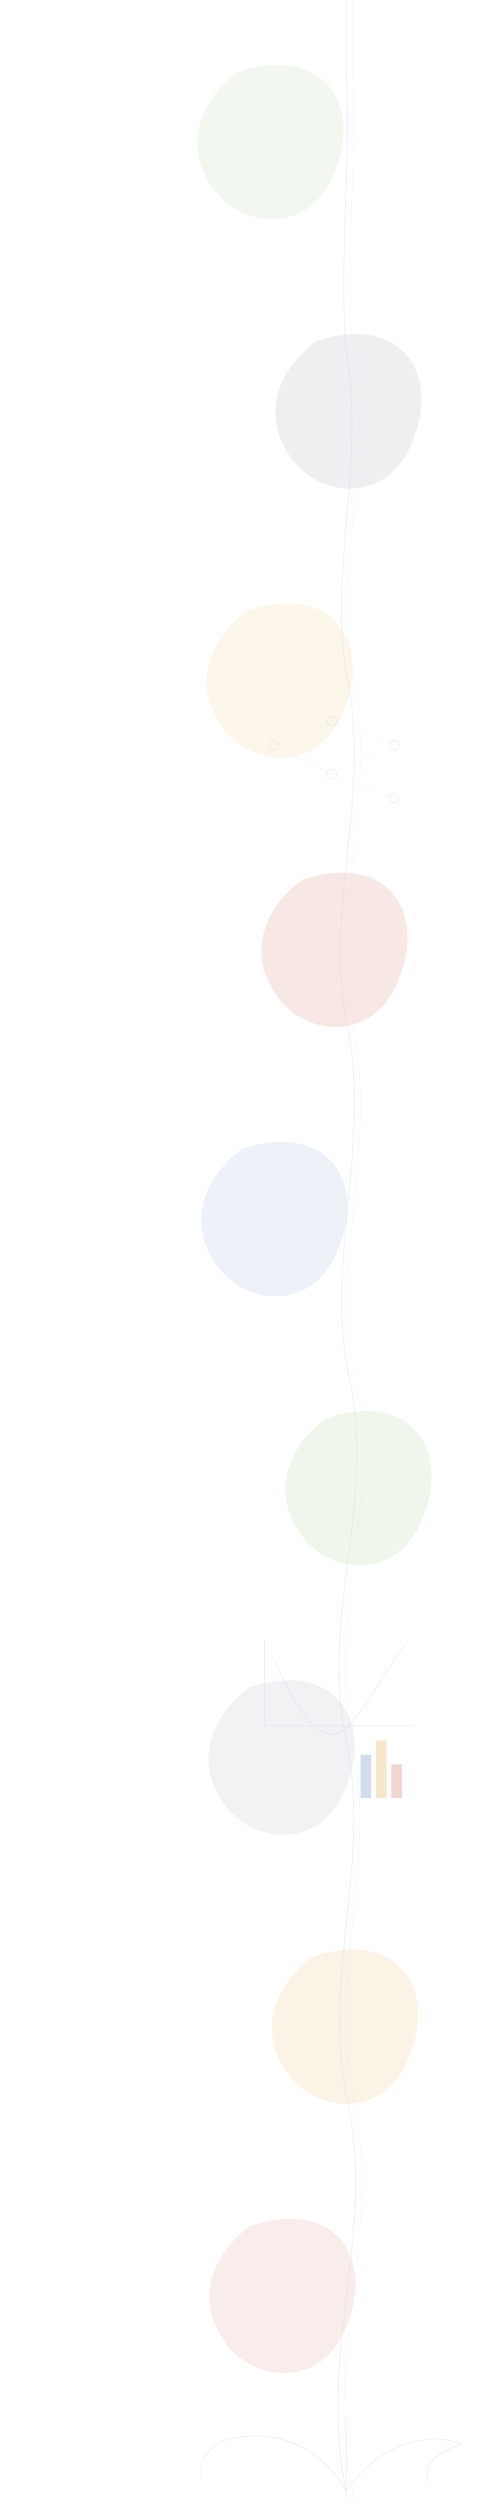
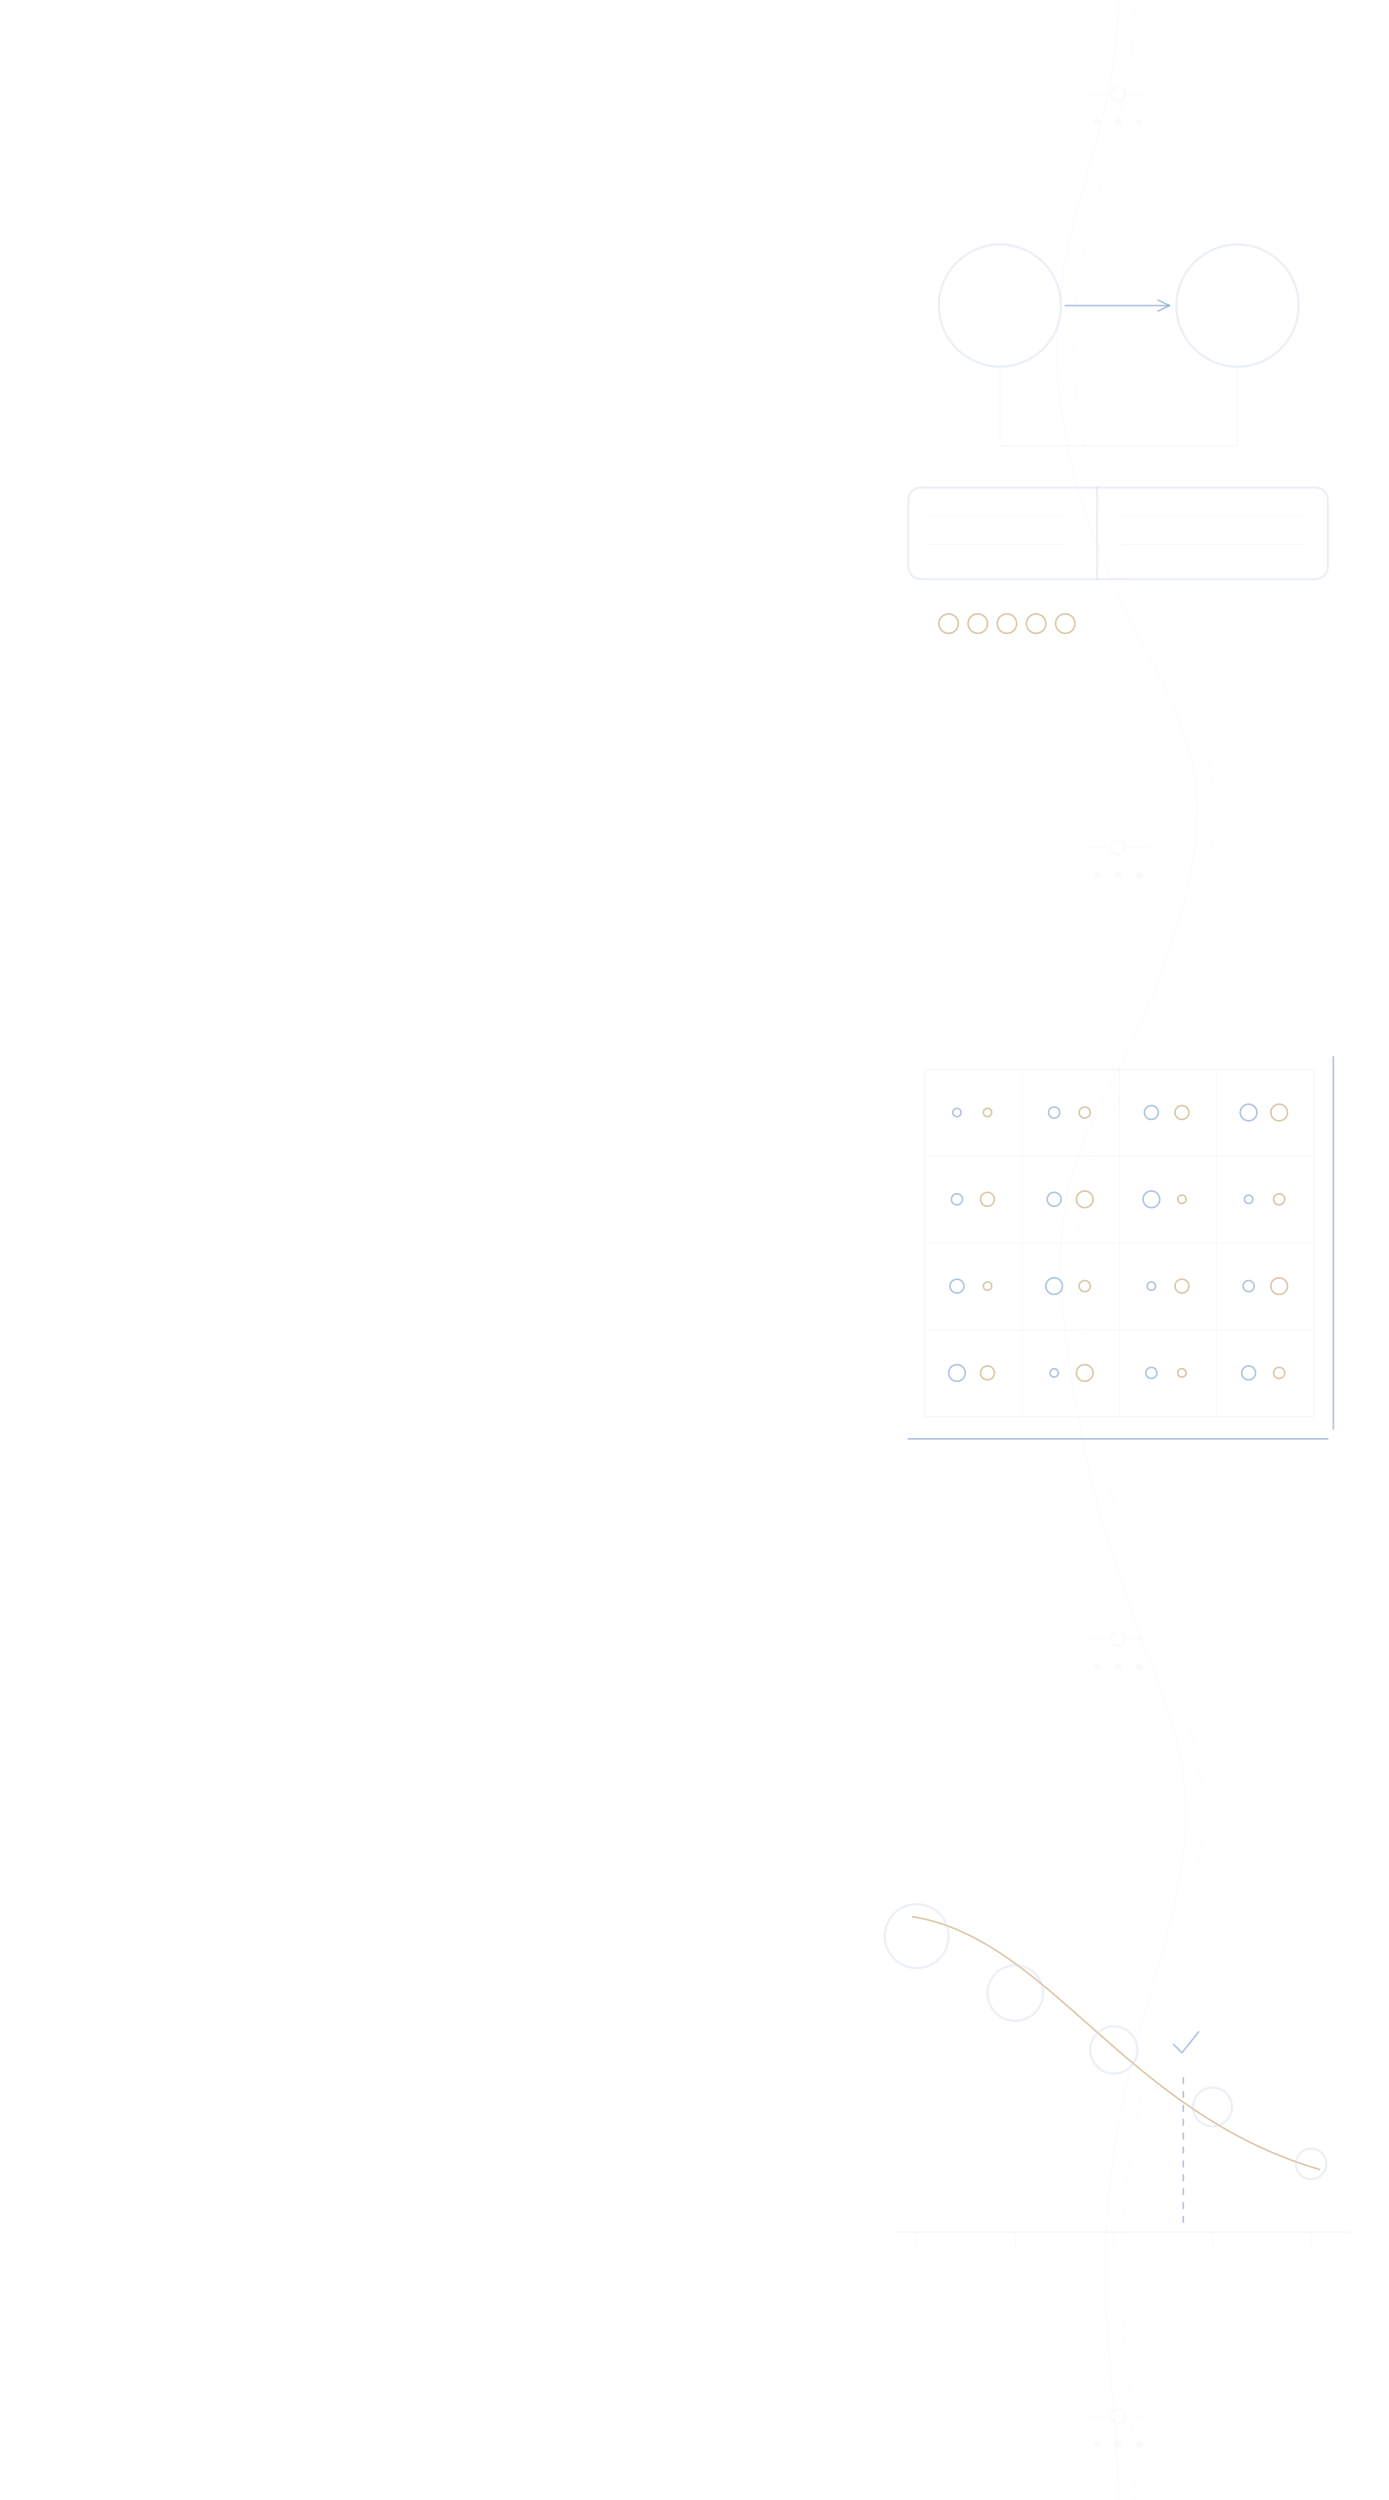
- <svg xmlns="http://www.w3.org/2000/svg" width="1000" height="5200" viewBox="0 0 1000 5200" preserveAspectRatio="none" fill="none">
+ <svg xmlns="http://www.w3.org/2000/svg" width="1000" height="1800" viewBox="0 0 1000 1800" fill="none">
  <style>.art-ink,
.art-ink-soft,
- .art-hair {
+ .art-hair,
+ .art-blue,
+ .art-gold {
  fill: none;
  vector-effect: non-scaling-stroke;
  stroke-linecap: round;
  stroke-linejoin: round;
}

.art-ink {
  stroke: rgba(196, 210, 230, .38);
  stroke-width: 1.6;
}

.art-ink-soft {
  stroke: rgba(196, 210, 230, .2);
  stroke-width: 1.2;
}

/* Hairline filigree — the finest lines (tree-rings, arcs, contours). */
.art-hair {
  stroke: rgba(196, 210, 230, .2);
  stroke-width: 0.6;
}

+ .art-blue, .art-gold {
+   stroke-width: 1.2;
+   stroke-opacity: .55;
+ }
+ 
+ .art-blue { stroke: #5a82be; }
+ .art-gold { stroke: #b28945; }
+ 
.art-fill-ink {
  fill: rgba(196, 210, 230, .38);
  stroke: none;
}

/* Stipple dots for organic growth. */
.art-dot {
  fill: rgba(196, 210, 230, .2);
  stroke: none;
}</style>
-   <g class="art-wash">
-     <g transform="translate(-205,20)">
-       <path d="M700 130 C 880 70 960 200 900 340 C 850 470 700 460 640 360 C 590 280 620 190 700 130 Z" fill="#8bbf6e" opacity="0.11" />
-     </g>
-     <g transform="translate(-43,580)">
-       <path d="M700 130 C 880 70 960 200 900 340 C 850 470 700 460 640 360 C 590 280 620 190 700 130 Z" fill="#7a8a9a" opacity="0.14" />
-     </g>
-     <g transform="translate(-186,1140)">
-       <path d="M700 130 C 880 70 960 200 900 340 C 850 470 700 460 640 360 C 590 280 620 190 700 130 Z" fill="#e0a94a" opacity="0.11" />
-     </g>
-     <g transform="translate(-72,1700)">
-       <path d="M700 130 C 880 70 960 200 900 340 C 850 470 700 460 640 360 C 590 280 620 190 700 130 Z" fill="#c85a46" opacity="0.14" />
-     </g>
-     <g transform="translate(-197,2260)">
-       <path d="M700 130 C 880 70 960 200 900 340 C 850 470 700 460 640 360 C 590 280 620 190 700 130 Z" fill="#5a82be" opacity="0.11" />
-     </g>
-     <g transform="translate(-22,2820)">
-       <path d="M700 130 C 880 70 960 200 900 340 C 850 470 700 460 640 360 C 590 280 620 190 700 130 Z" fill="#8bbf6e" opacity="0.14" />
-     </g>
-     <g transform="translate(-182,3380)">
-       <path d="M700 130 C 880 70 960 200 900 340 C 850 470 700 460 640 360 C 590 280 620 190 700 130 Z" fill="#7a8a9a" opacity="0.11" />
-     </g>
-     <g transform="translate(-50,3940)">
-       <path d="M700 130 C 880 70 960 200 900 340 C 850 470 700 460 640 360 C 590 280 620 190 700 130 Z" fill="#e0a94a" opacity="0.14" />
-     </g>
-     <g transform="translate(-180,4500)">
-       <path d="M700 130 C 880 70 960 200 900 340 C 850 470 700 460 640 360 C 590 280 620 190 700 130 Z" fill="#c85a46" opacity="0.11" />
-     </g>
+   <g transform="translate(0 0)" opacity=".65">
+     <path class="art-hair" d="M805 0C805 121 733 184 773 340S897 514 846 672S736 815 778 1029S890 1235 831 1426S805 1690 805 1800" />
  </g>
-   <path class="art-ink" d="M720 5180 C 660 4900 780 4650 725 4380 C 665 4120 775 3880 720 3620 C 665 3360 785 3120 725 2860 C 675 2620 775 2380 720 2120 C 675 1880 775 1650 720 1400 C 685 1180 760 960 720 730 C 705 540 730 340 720 150" />
-   <path class="art-ink-soft" d="M733 5180 C 673 4900 793 4650 738 4380 C 678 4120 788 3880 733 3620 C 678 3360 798 3120 738 2860 C 688 2620 788 2380 733 2120 C 688 1880 788 1650 733 1400 C 698 1180 773 960 733 730 C 718 540 743 340 733 150" />
-   <g transform="translate(690,1590)">
-     <circle class="art-ink" cx="-120" cy="-40" r="10" />
-     <circle class="art-ink" cx="0" cy="-90" r="10" />
-     <circle class="art-ink" cx="0" cy="20" r="10" />
-     <circle class="art-ink" cx="130" cy="-40" r="10" />
-     <circle class="art-ink" cx="130" cy="70" r="10" />
-     <path class="art-ink-soft" d="M-120 -40 L0 -90 M-120 -40 L0 20 M0 -90 L130 -40 M0 20 L130 -40 M0 20 L130 70" />
+   <g transform="translate(12 0)" opacity=".35">
+     <path class="art-hair" d="M805 0C805 121 733 184 773 340S897 514 846 672S736 815 778 1029S890 1235 831 1426S805 1690 805 1800" />
  </g>
-   <g transform="translate(690,3530)">
-     <path class="art-ink" d="M-140 -120 V 60 H 170" />
-     <path class="art-ink" d="M-120 -78 C -60 62 -12 92 20 72 C 62 44 112 -58 152 -108" />
-     <rect x="60" y="120" width="22" height="90" fill="#5a82be" fill-opacity=".28" />
-     <rect x="92" y="90" width="22" height="120" fill="#e0a94a" fill-opacity=".28" />
-     <rect x="124" y="140" width="22" height="70" fill="#c85a46" fill-opacity=".25" />
+   <g transform="translate(805 68)" opacity=".55">
+     <circle class="art-ink-soft" cx="0" cy="0" r="5" />
+     <path class="art-hair" d="M-22 0L-8 0" />
+     <path class="art-hair" d="M8 0L22 0" />
+     <circle class="art-dot" cx="-15" cy="20" r="2.5" />
+     <circle class="art-dot" cx="0" cy="20" r="2.5" />
+     <circle class="art-dot" cx="15" cy="20" r="2.5" />
  </g>
-   <path class="art-ink" d="M720 5180 C 660 5080 560 5050 470 5075 M720 5180 C 790 5080 900 5055 960 5085 M720 5180 C 720 5100 720 5060 720 5030 M470 5075 C 430 5090 410 5125 420 5155 M960 5085 C 900 5100 880 5135 892 5162" />
-   <path class="art-ink" d="M720 0V150 M720 5180V5200" />
-   <path class="art-ink-soft" d="M733 0V150 M733 5180V5200" />
+   <g transform="translate(805 610)" opacity=".55">
+     <circle class="art-ink-soft" cx="0" cy="0" r="5" />
+     <path class="art-hair" d="M-22 0L-8 0" />
+     <path class="art-hair" d="M8 0L22 0" />
+     <circle class="art-dot" cx="-15" cy="20" r="2.5" />
+     <circle class="art-dot" cx="0" cy="20" r="2.5" />
+     <circle class="art-dot" cx="15" cy="20" r="2.5" />
+   </g>
+   <g transform="translate(805 1180)" opacity=".55">
+     <circle class="art-ink-soft" cx="0" cy="0" r="5" />
+     <path class="art-hair" d="M-22 0L-8 0" />
+     <path class="art-hair" d="M8 0L22 0" />
+     <circle class="art-dot" cx="-15" cy="20" r="2.5" />
+     <circle class="art-dot" cx="0" cy="20" r="2.5" />
+     <circle class="art-dot" cx="15" cy="20" r="2.5" />
+   </g>
+   <g transform="translate(805 1740)" opacity=".55">
+     <circle class="art-ink-soft" cx="0" cy="0" r="5" />
+     <path class="art-hair" d="M-22 0L-8 0" />
+     <path class="art-hair" d="M8 0L22 0" />
+     <circle class="art-dot" cx="-15" cy="20" r="2.5" />
+     <circle class="art-dot" cx="0" cy="20" r="2.5" />
+     <circle class="art-dot" cx="15" cy="20" r="2.5" />
+   </g>
+   <g transform="translate(805 295)" opacity=".85">
+     <circle class="art-ink" cx="-85" cy="-75" r="44" />
+     <circle class="art-ink" cx="86" cy="-75" r="44" />
+     <path class="art-blue" d="M-38 -75L37 -75" />
+     <path class="art-blue" d="M28.9 -71.1L37 -75L28.9 -78.9" />
+     <path class="art-hair" d="M-85-31V26H86V-31" />
+     <rect class="art-ink" x="-151" y="56" width="302" height="66" rx="9" />
+     <path class="art-ink" d="M-15 56L-15 122" />
+     <path class="art-hair" d="M-137 77h99m-99 20h99M2 77h132m-132 20h132" />
+     <circle class="art-gold" cx="-122" cy="154" r="7" />
+     <circle class="art-gold" cx="-101" cy="154" r="7" />
+     <circle class="art-gold" cx="-80" cy="154" r="7" />
+     <circle class="art-gold" cx="-59" cy="154" r="7" />
+     <circle class="art-gold" cx="-38" cy="154" r="7" />
+   </g>
+   <g transform="translate(805 890)" opacity=".85">
+     <rect class="art-ink-soft" x="-139" y="-120" width="280" height="250" rx="1" />
+     <path class="art-hair" d="M-69 -120L-69 130" />
+     <path class="art-hair" d="M-139 -57.5L141 -57.5" />
+     <path class="art-hair" d="M1 -120L1 130" />
+     <path class="art-hair" d="M-139 5L141 5" />
+     <path class="art-hair" d="M71 -120L71 130" />
+     <path class="art-hair" d="M-139 67.5L141 67.5" />
+     <circle class="art-blue" cx="-116" cy="-89" r="3" />
+     <circle class="art-gold" cx="-94" cy="-89" r="3" />
+     <circle class="art-blue" cx="-46" cy="-89" r="4" />
+     <circle class="art-gold" cx="-24" cy="-89" r="4" />
+     <circle class="art-blue" cx="24" cy="-89" r="5" />
+     <circle class="art-gold" cx="46" cy="-89" r="5" />
+     <circle class="art-blue" cx="94" cy="-89" r="6" />
+     <circle class="art-gold" cx="116" cy="-89" r="6" />
+     <circle class="art-blue" cx="-116" cy="-26.5" r="4" />
+     <circle class="art-gold" cx="-94" cy="-26.5" r="5" />
+     <circle class="art-blue" cx="-46" cy="-26.5" r="5" />
+     <circle class="art-gold" cx="-24" cy="-26.5" r="6" />
+     <circle class="art-blue" cx="24" cy="-26.5" r="6" />
+     <circle class="art-gold" cx="46" cy="-26.5" r="3" />
+     <circle class="art-blue" cx="94" cy="-26.5" r="3" />
+     <circle class="art-gold" cx="116" cy="-26.5" r="4" />
+     <circle class="art-blue" cx="-116" cy="36" r="5" />
+     <circle class="art-gold" cx="-94" cy="36" r="3" />
+     <circle class="art-blue" cx="-46" cy="36" r="6" />
+     <circle class="art-gold" cx="-24" cy="36" r="4" />
+     <circle class="art-blue" cx="24" cy="36" r="3" />
+     <circle class="art-gold" cx="46" cy="36" r="5" />
+     <circle class="art-blue" cx="94" cy="36" r="4" />
+     <circle class="art-gold" cx="116" cy="36" r="6" />
+     <circle class="art-blue" cx="-116" cy="98.5" r="6" />
+     <circle class="art-gold" cx="-94" cy="98.5" r="5" />
+     <circle class="art-blue" cx="-46" cy="98.5" r="3" />
+     <circle class="art-gold" cx="-24" cy="98.5" r="6" />
+     <circle class="art-blue" cx="24" cy="98.5" r="4" />
+     <circle class="art-gold" cx="46" cy="98.5" r="3" />
+     <circle class="art-blue" cx="94" cy="98.5" r="5" />
+     <circle class="art-gold" cx="116" cy="98.5" r="4" />
+     <path class="art-blue" d="M-151 146H151M155-129V139" />
+   </g>
+   <g transform="translate(805 1490)" opacity=".85">
+     <path class="art-ink-soft" d="M-161 117L166 117" />
+     <path class="art-gold" d="M-148-110C-49-94 5 31 145 72" />
+     <circle class="art-ink" cx="-145" cy="-96" r="23" />
+     <path class="art-hair" d="M-145 117L-145 129" />
+     <circle class="art-ink" cx="-74" cy="-55" r="20" />
+     <path class="art-hair" d="M-74 117L-74 129" />
+     <circle class="art-ink" cx="-3" cy="-14" r="17" />
+     <path class="art-hair" d="M-3 117L-3 129" />
+     <circle class="art-ink" cx="68" cy="27" r="14" />
+     <path class="art-hair" d="M68 117L68 129" />
+     <circle class="art-ink" cx="139" cy="68" r="11" />
+     <path class="art-hair" d="M139 117L139 129" />
+     <path class="art-blue" d="M40 -18l6 6 12-15" />
+     <path class="art-blue" d="M47 6V112" stroke-dasharray="4 6" />
+   </g>
</svg>
